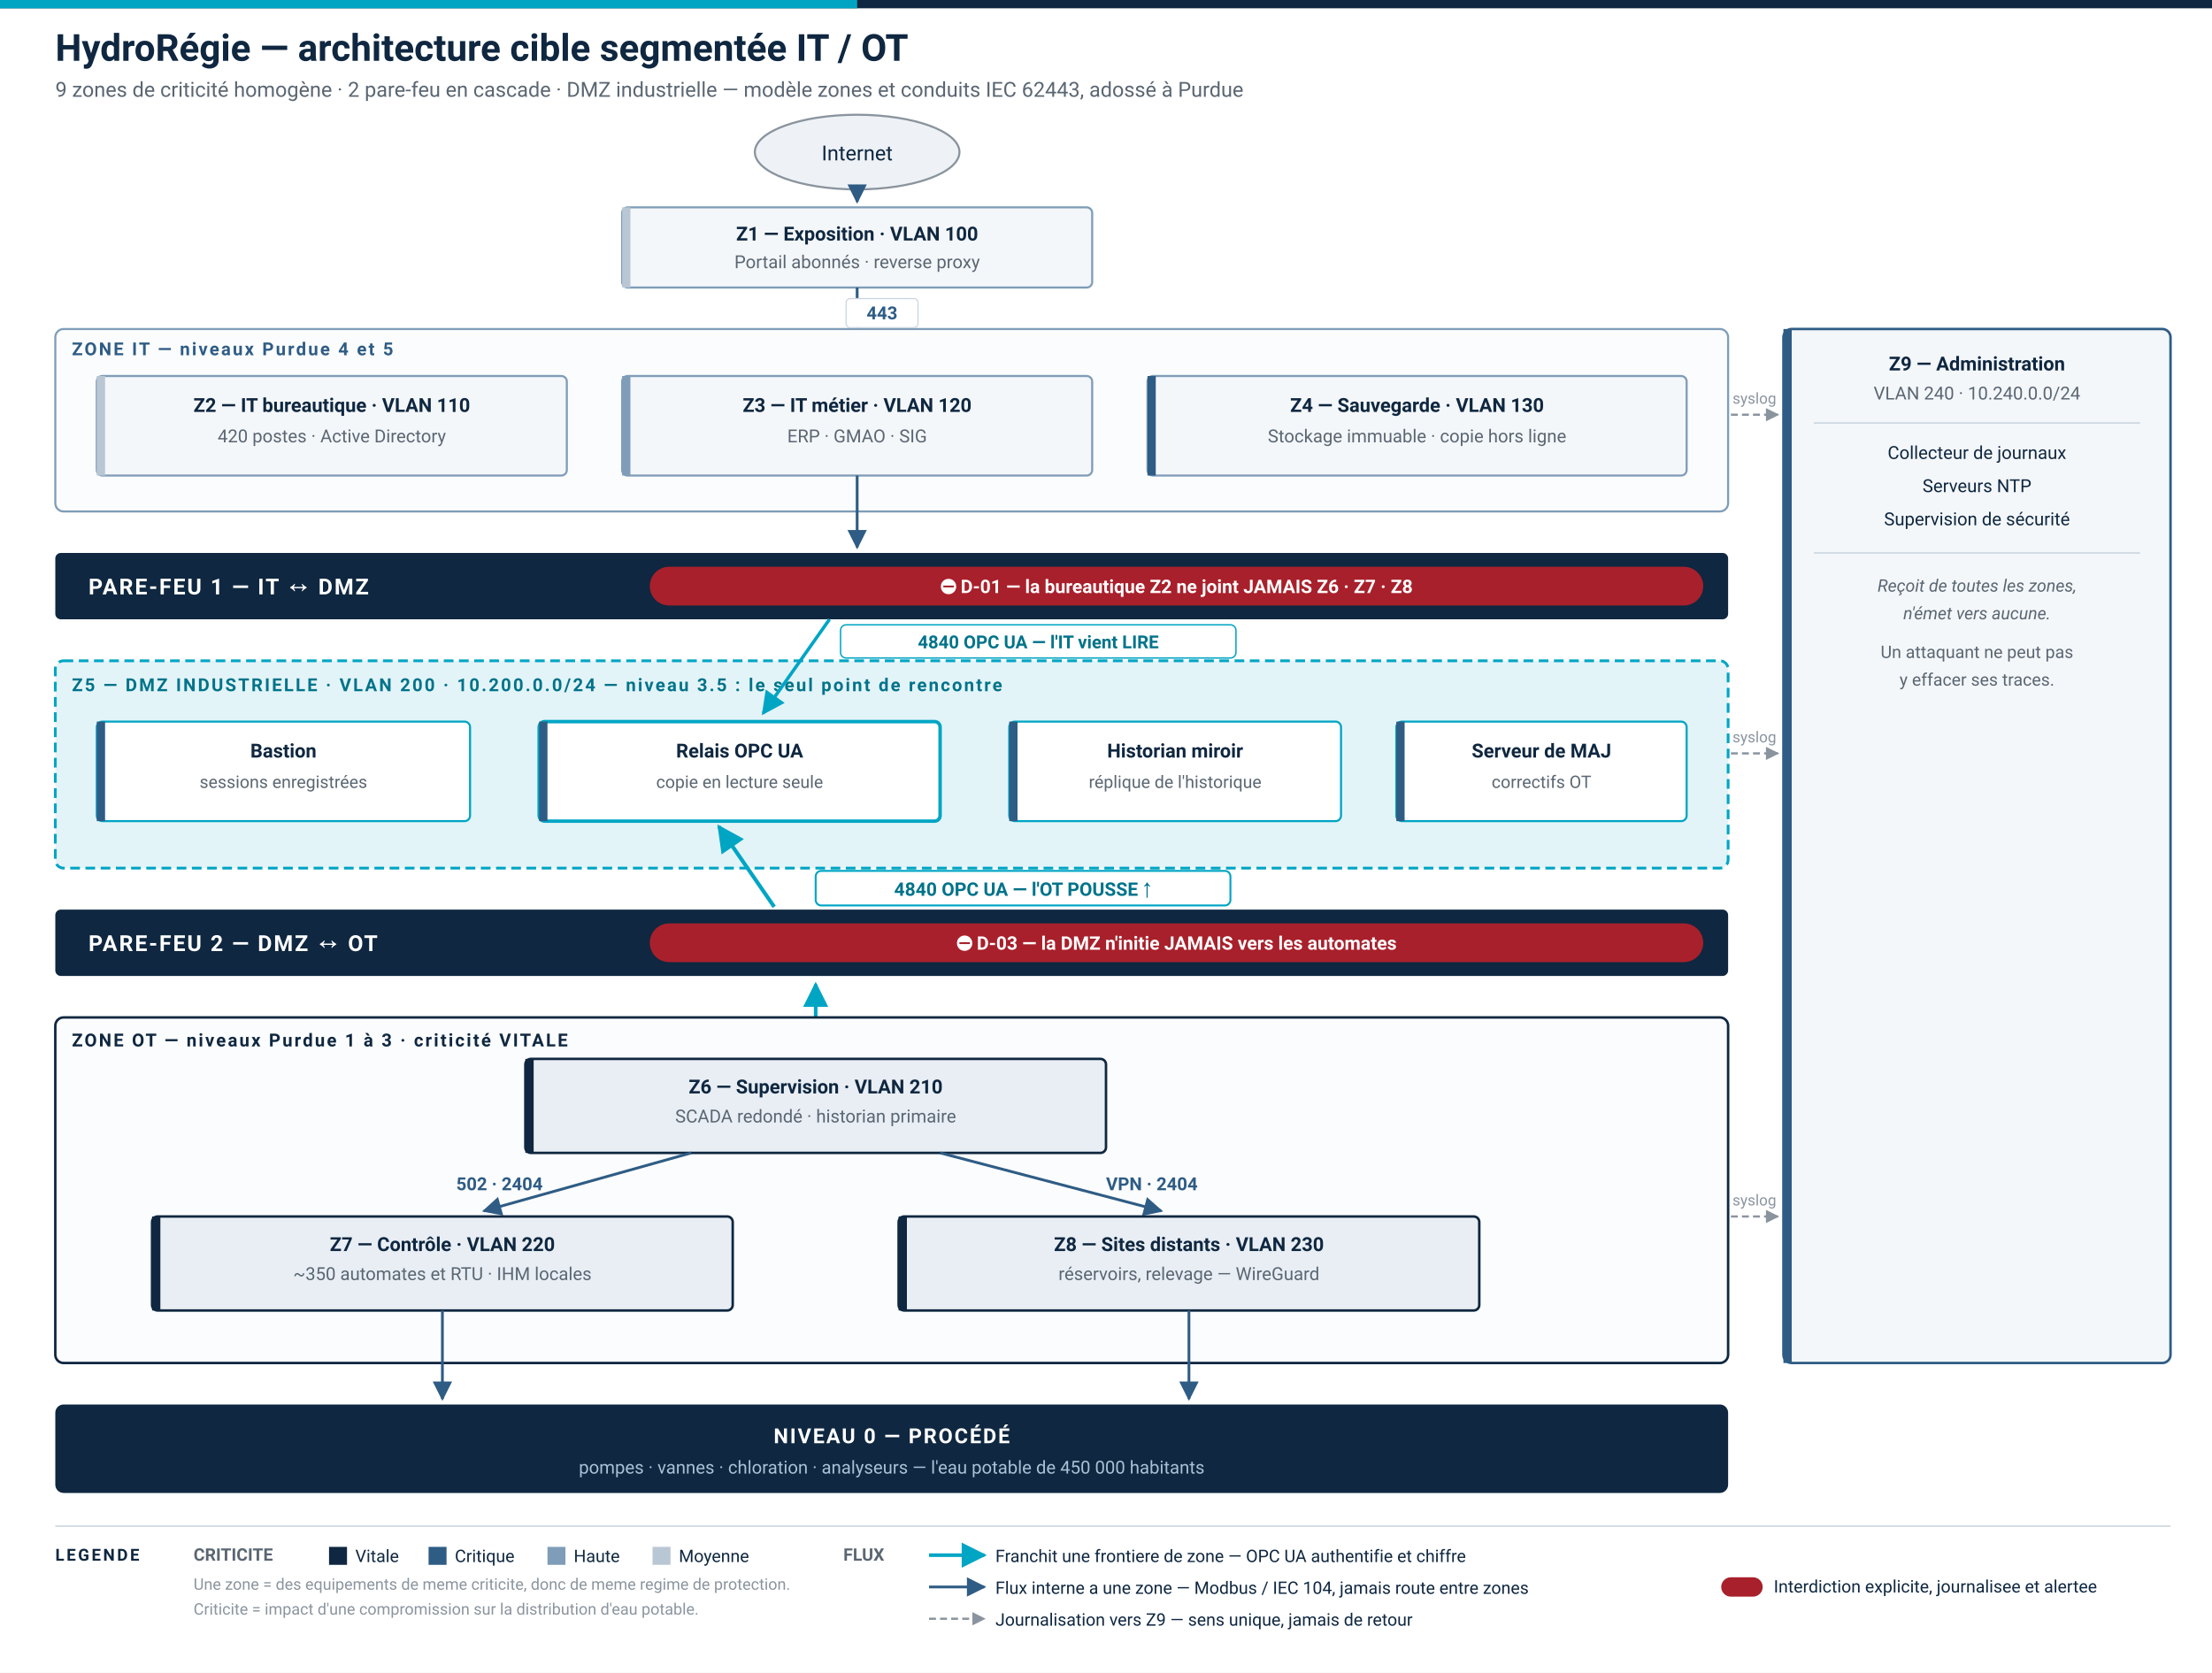
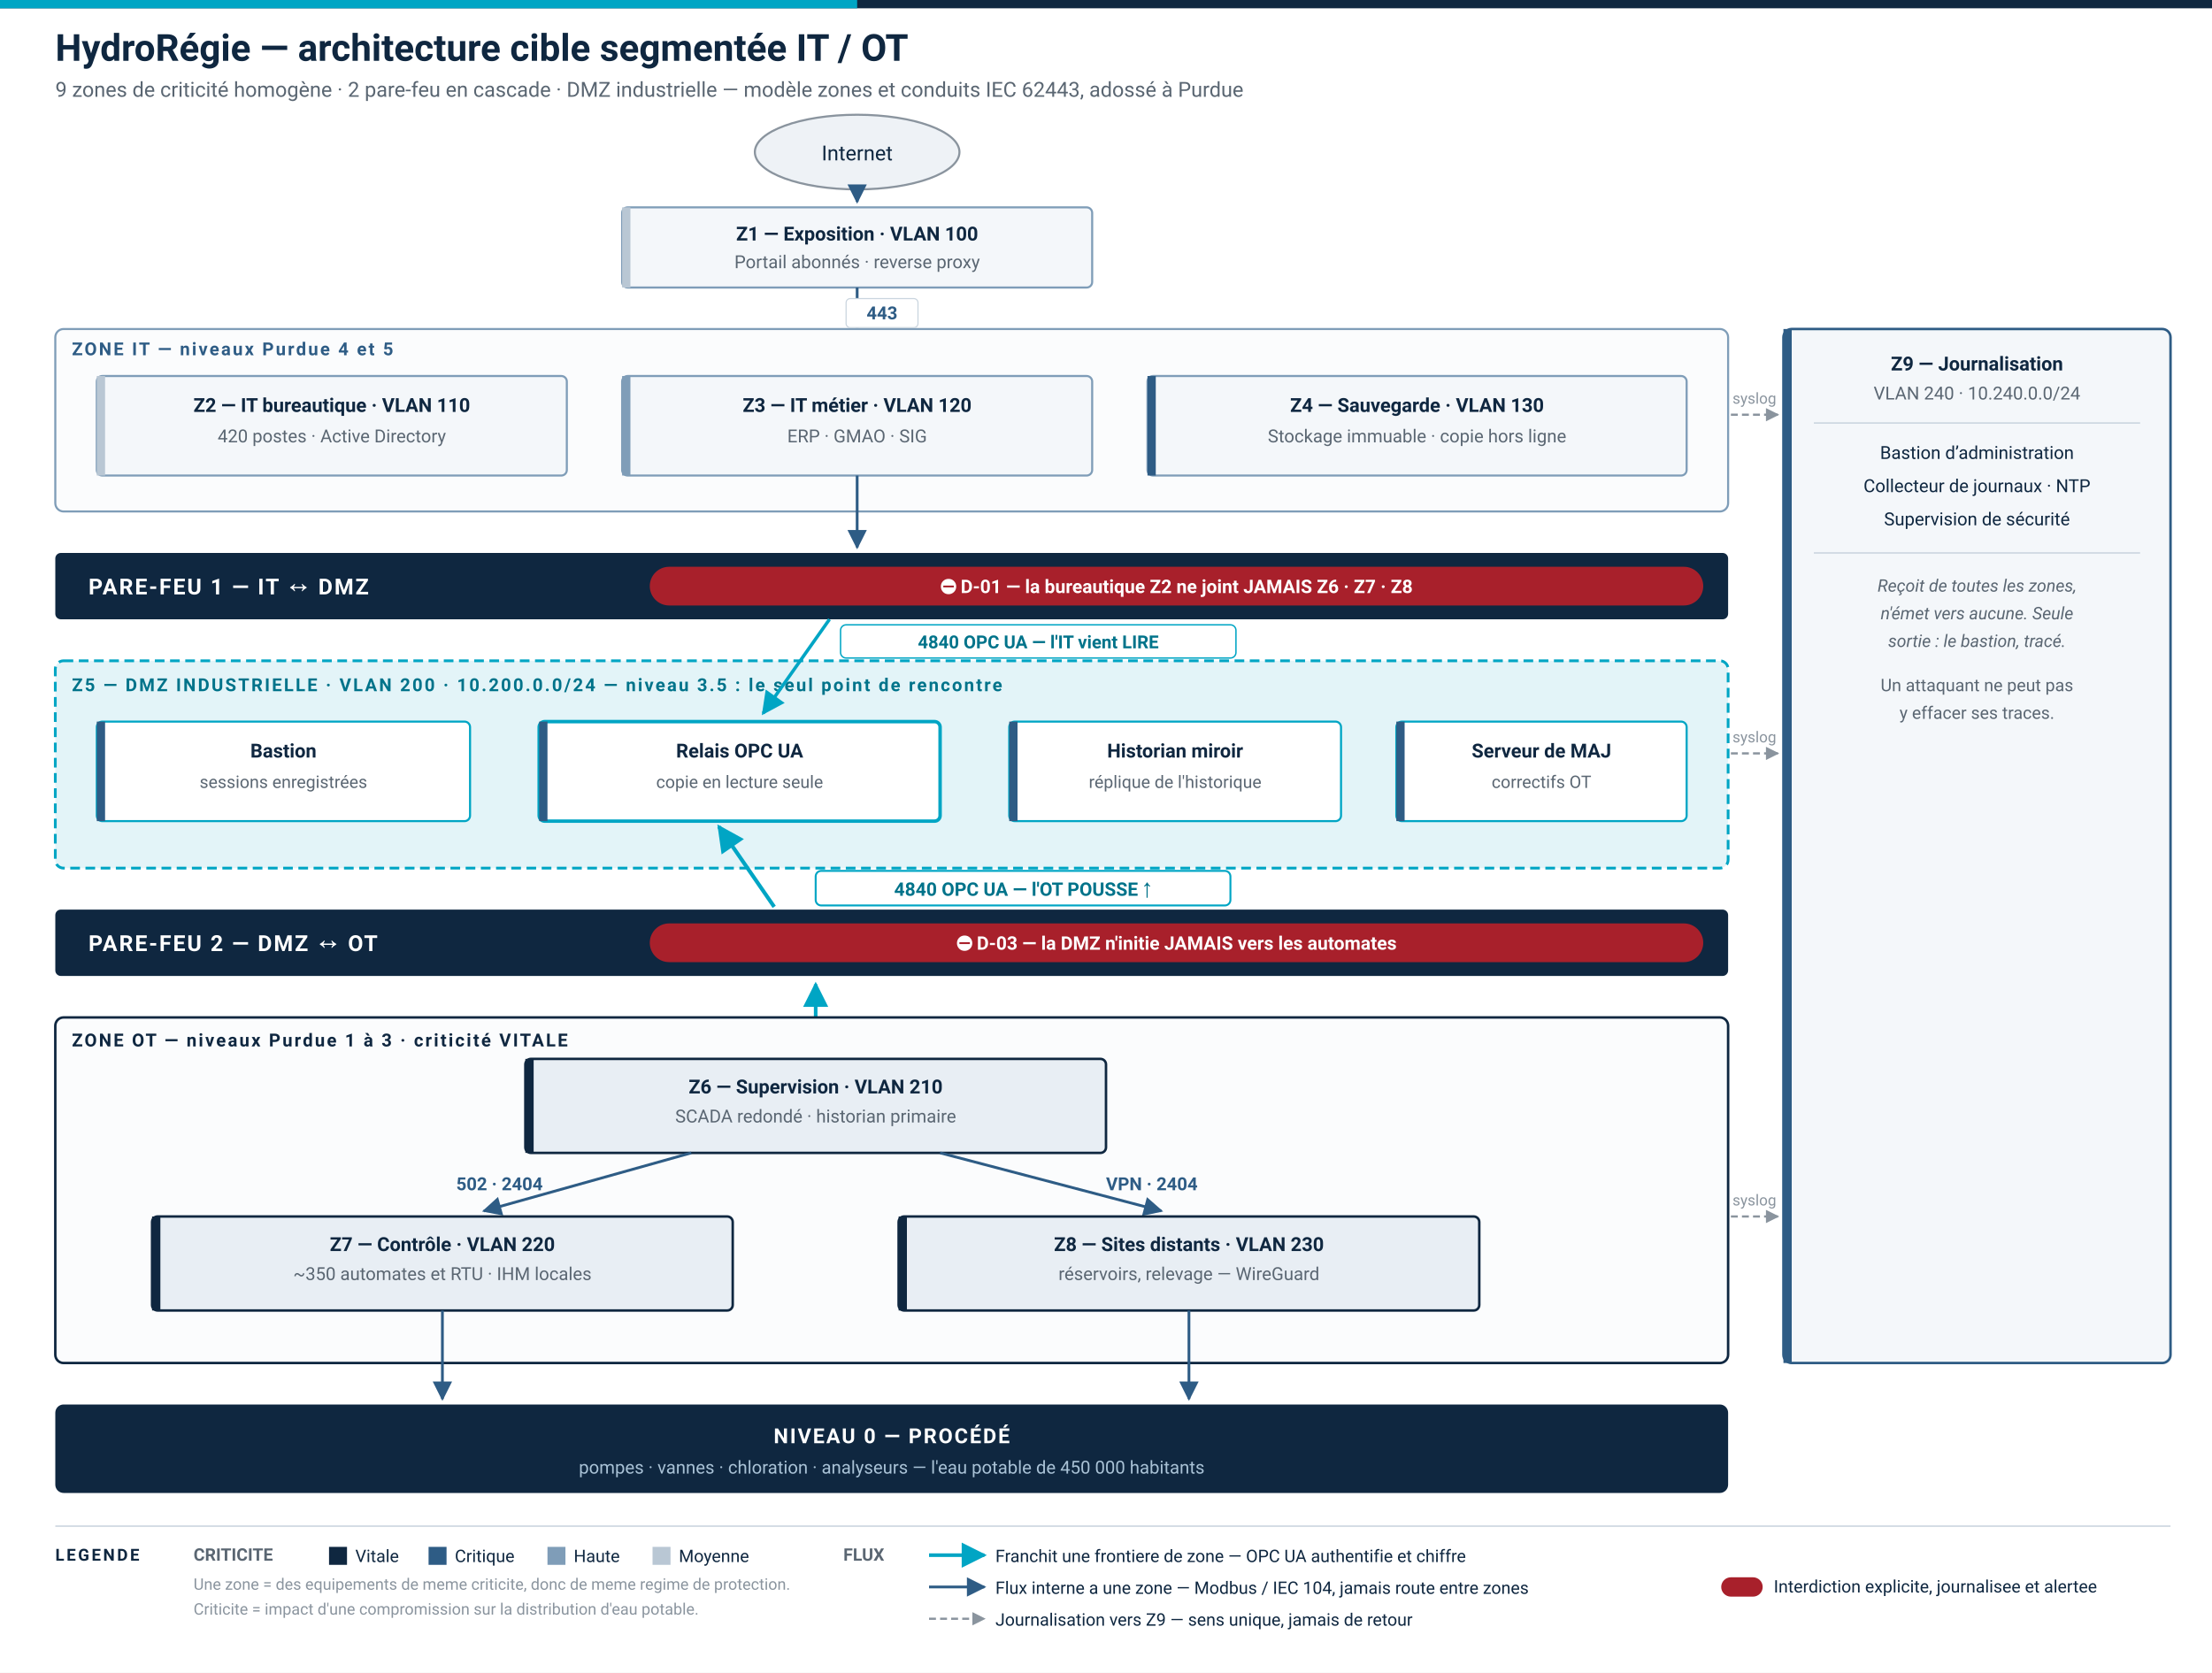
<svg xmlns="http://www.w3.org/2000/svg" width="1600" height="1210" viewBox="0 0 1600 1210" font-family="Segoe UI, Roboto, Helvetica, Arial, sans-serif">
  <defs>
    <marker id="fl" viewBox="0 0 10 10" refX="9" refY="5" markerWidth="7" markerHeight="7" orient="auto-start-reverse">
      <path d="M 0 0 L 10 5 L 0 10 z" fill="#2e5c85" />
    </marker>
    <marker id="flc" viewBox="0 0 10 10" refX="9" refY="5" markerWidth="7" markerHeight="7" orient="auto-start-reverse">
      <path d="M 0 0 L 10 5 L 0 10 z" fill="#00a5c4" />
    </marker>
    <marker id="flg" viewBox="0 0 10 10" refX="9" refY="5" markerWidth="6" markerHeight="6" orient="auto-start-reverse">
      <path d="M 0 0 L 10 5 L 0 10 z" fill="#8a949e" />
    </marker>
  </defs>
  <rect width="1600" height="1210" fill="#ffffff" />
  <rect x="0" y="0" width="1600" height="6" fill="#0f2740" />
  <rect x="0" y="0" width="620" height="6" fill="#00a5c4" />
  <text x="40" y="44" font-size="27" font-weight="700" fill="#0f2740">HydroRégie — architecture cible segmentée IT / OT</text>
  <text x="40" y="70" font-size="15" fill="#5a6672">9 zones de criticité homogène · 2 pare-feu en cascade · DMZ industrielle — modèle zones et conduits IEC 62443, adossé à Purdue</text>
  <ellipse cx="620" cy="110" rx="74" ry="27" fill="#eef2f6" stroke="#8a949e" stroke-width="1.5" />
  <text x="620" y="116" font-size="15" fill="#0f2740" text-anchor="middle">Internet</text>
  <line x1="620" y1="137" x2="620" y2="146" stroke="#2e5c85" stroke-width="2" marker-end="url(#fl)" />
  <rect x="450" y="150" width="340" height="58" rx="4" fill="#f4f7fa" stroke="#7f9db8" stroke-width="1.5" />
  <text x="620" y="174" font-size="14" font-weight="600" fill="#0f2740" text-anchor="middle">Z1 — Exposition · VLAN 100</text>
  <text x="620" y="194" font-size="13" fill="#5a6672" text-anchor="middle">Portail abonnés · reverse proxy</text>
  <line x1="620" y1="208" x2="620" y2="268" stroke="#2e5c85" stroke-width="2" marker-end="url(#fl)" />
  <rect x="40" y="238" width="1210" height="132" rx="6" fill="#fbfcfd" stroke="#7f9db8" stroke-width="1.5" />
  <text x="52" y="257" font-size="13" font-weight="700" fill="#2e5c85" letter-spacing="1.4">ZONE IT — niveaux Purdue 4 et 5</text>
  <rect x="70" y="272" width="340" height="72" rx="4" fill="#f4f7fa" stroke="#7f9db8" stroke-width="1.5" />
  <text x="240" y="298" font-size="14" font-weight="600" fill="#0f2740" text-anchor="middle">Z2 — IT bureautique · VLAN 110</text>
  <text x="240" y="320" font-size="13" fill="#5a6672" text-anchor="middle">420 postes · Active Directory</text>
  <rect x="450" y="272" width="340" height="72" rx="4" fill="#f4f7fa" stroke="#7f9db8" stroke-width="1.5" />
  <text x="620" y="298" font-size="14" font-weight="600" fill="#0f2740" text-anchor="middle">Z3 — IT métier · VLAN 120</text>
  <text x="620" y="320" font-size="13" fill="#5a6672" text-anchor="middle">ERP · GMAO · SIG</text>
  <rect x="830" y="272" width="390" height="72" rx="4" fill="#f4f7fa" stroke="#7f9db8" stroke-width="1.5" />
  <text x="1025" y="298" font-size="14" font-weight="600" fill="#0f2740" text-anchor="middle">Z4 — Sauvegarde · VLAN 130</text>
  <text x="1025" y="320" font-size="13" fill="#5a6672" text-anchor="middle">Stockage immuable · copie hors ligne</text>
  <line x1="620" y1="344" x2="620" y2="396" stroke="#2e5c85" stroke-width="2" marker-end="url(#fl)" />
  <rect x="40" y="400" width="1210" height="48" rx="4" fill="#0f2740" />
  <text x="64" y="430" font-size="16" font-weight="700" fill="#ffffff" letter-spacing="1.2">PARE-FEU 1 — IT ↔ DMZ</text>
  <rect x="470" y="410" width="762" height="28" rx="14" fill="#a8202b" />
  <text x="851" y="429" font-size="13.5" font-weight="700" fill="#ffffff" text-anchor="middle">⛔ D-01 — la bureautique Z2 ne joint JAMAIS Z6 · Z7 · Z8</text>
  <rect x="40" y="478" width="1210" height="150" rx="6" fill="#e3f4f8" stroke="#00a5c4" stroke-width="2" stroke-dasharray="7 4" />
  <text x="52" y="500" font-size="13" font-weight="700" fill="#00738a" letter-spacing="1.4">Z5 — DMZ INDUSTRIELLE · VLAN 200 · 10.200.0.0/24 — niveau 3.5 : le seul point de rencontre</text>
  <rect x="70" y="522" width="270" height="72" rx="4" fill="#ffffff" stroke="#00a5c4" stroke-width="1.5" />
  <text x="205" y="548" font-size="14" font-weight="600" fill="#0f2740" text-anchor="middle">Bastion</text>
  <text x="205" y="570" font-size="12.5" fill="#5a6672" text-anchor="middle">sessions enregistrées</text>
  <rect x="390" y="522" width="290" height="72" rx="4" fill="#ffffff" stroke="#00a5c4" stroke-width="2.5" />
  <text x="535" y="548" font-size="14" font-weight="700" fill="#0f2740" text-anchor="middle">Relais OPC UA</text>
  <text x="535" y="570" font-size="12.5" fill="#5a6672" text-anchor="middle">copie en lecture seule</text>
  <rect x="730" y="522" width="240" height="72" rx="4" fill="#ffffff" stroke="#00a5c4" stroke-width="1.5" />
  <text x="850" y="548" font-size="14" font-weight="600" fill="#0f2740" text-anchor="middle">Historian miroir</text>
  <text x="850" y="570" font-size="12.5" fill="#5a6672" text-anchor="middle">réplique de l'historique</text>
  <rect x="1010" y="522" width="210" height="72" rx="4" fill="#ffffff" stroke="#00a5c4" stroke-width="1.5" />
  <text x="1115" y="548" font-size="14" font-weight="600" fill="#0f2740" text-anchor="middle">Serveur de MAJ</text>
  <text x="1115" y="570" font-size="12.5" fill="#5a6672" text-anchor="middle">correctifs OT</text>
  <rect x="40" y="658" width="1210" height="48" rx="4" fill="#0f2740" />
  <text x="64" y="688" font-size="16" font-weight="700" fill="#ffffff" letter-spacing="1.2">PARE-FEU 2 — DMZ ↔ OT</text>
  <rect x="470" y="668" width="762" height="28" rx="14" fill="#a8202b" />
  <text x="851" y="687" font-size="13.5" font-weight="700" fill="#ffffff" text-anchor="middle">⛔ D-03 — la DMZ n'initie JAMAIS vers les automates</text>
  <line x1="590" y1="764" x2="590" y2="712" stroke="#00a5c4" stroke-width="2.6" marker-end="url(#flc)" />
  <rect x="40" y="736" width="1210" height="250" rx="6" fill="#fbfcfd" stroke="#0f2740" stroke-width="1.8" />
  <text x="52" y="757" font-size="13" font-weight="700" fill="#0f2740" letter-spacing="1.4">ZONE OT — niveaux Purdue 1 à 3 · criticité VITALE</text>
  <rect x="380" y="766" width="420" height="68" rx="4" fill="#e8eef4" stroke="#0f2740" stroke-width="1.8" />
  <text x="590" y="791" font-size="14" font-weight="700" fill="#0f2740" text-anchor="middle">Z6 — Supervision · VLAN 210</text>
  <text x="590" y="812" font-size="13" fill="#5a6672" text-anchor="middle">SCADA redondé · historian primaire</text>
  <path d="M 500 834 L 350 876" stroke="#2e5c85" stroke-width="2" fill="none" marker-end="url(#fl)" />
  <text x="330" y="861" font-size="13" font-weight="600" fill="#2e5c85">502 · 2404</text>
  <path d="M 680 834 L 840 876" stroke="#2e5c85" stroke-width="2" fill="none" marker-end="url(#fl)" />
  <text x="800" y="861" font-size="13" font-weight="600" fill="#2e5c85">VPN · 2404</text>
  <rect x="110" y="880" width="420" height="68" rx="4" fill="#e8eef4" stroke="#0f2740" stroke-width="1.8" />
  <text x="320" y="905" font-size="14" font-weight="700" fill="#0f2740" text-anchor="middle">Z7 — Contrôle · VLAN 220</text>
  <text x="320" y="926" font-size="13" fill="#5a6672" text-anchor="middle">~350 automates et RTU · IHM locales</text>
  <rect x="650" y="880" width="420" height="68" rx="4" fill="#e8eef4" stroke="#0f2740" stroke-width="1.8" />
  <text x="860" y="905" font-size="14" font-weight="700" fill="#0f2740" text-anchor="middle">Z8 — Sites distants · VLAN 230</text>
  <text x="860" y="926" font-size="13" fill="#5a6672" text-anchor="middle">réservoirs, relevage — WireGuard</text>
  <line x1="320" y1="948" x2="320" y2="1012" stroke="#2e5c85" stroke-width="2" marker-end="url(#fl)" />
  <line x1="860" y1="948" x2="860" y2="1012" stroke="#2e5c85" stroke-width="2" marker-end="url(#fl)" />
  <rect x="40" y="1016" width="1210" height="64" rx="6" fill="#0f2740" />
  <text x="645" y="1044" font-size="15" font-weight="700" fill="#ffffff" text-anchor="middle" letter-spacing="1.2">NIVEAU 0 — PROCÉDÉ</text>
  <text x="645" y="1066" font-size="13" fill="#a9c2d6" text-anchor="middle">pompes · vannes · chloration · analyseurs — l'eau potable de 450 000 habitants</text>
  <rect x="1290" y="238" width="280" height="748" rx="6" fill="#f4f7fa" stroke="#2e5c85" stroke-width="1.8" />
-   <text x="1430" y="268" font-size="14" font-weight="700" fill="#0f2740" text-anchor="middle">Z9 — Administration</text>
+   <text x="1430" y="268" font-size="14" font-weight="700" fill="#0f2740" text-anchor="middle">Z9 — Journalisation</text>
  <text x="1430" y="289" font-size="13" fill="#5a6672" text-anchor="middle">VLAN 240 · 10.240.0.0/24</text>
  <line x1="1312" y1="306" x2="1548" y2="306" stroke="#c9d4de" stroke-width="1" />
-   <text x="1430" y="332" font-size="13" fill="#0f2740" text-anchor="middle">Collecteur de journaux</text>
-   <text x="1430" y="356" font-size="13" fill="#0f2740" text-anchor="middle">Serveurs NTP</text>
+   <text x="1430" y="332" font-size="13" fill="#0f2740" text-anchor="middle">Bastion d’administration</text>
+   <text x="1430" y="356" font-size="13" fill="#0f2740" text-anchor="middle">Collecteur de journaux · NTP</text>
  <text x="1430" y="380" font-size="13" fill="#0f2740" text-anchor="middle">Supervision de sécurité</text>
  <line x1="1312" y1="400" x2="1548" y2="400" stroke="#c9d4de" stroke-width="1" />
  <text x="1430" y="428" font-size="12.5" fill="#5a6672" text-anchor="middle" font-style="italic">Reçoit de toutes les zones,</text>
-   <text x="1430" y="448" font-size="12.5" fill="#5a6672" text-anchor="middle" font-style="italic">n'émet vers aucune.</text>
-   <text x="1430" y="476" font-size="12.5" fill="#5a6672" text-anchor="middle">Un attaquant ne peut pas</text>
-   <text x="1430" y="496" font-size="12.5" fill="#5a6672" text-anchor="middle">y effacer ses traces.</text>
+   <text x="1430" y="448" font-size="12.5" fill="#5a6672" text-anchor="middle" font-style="italic">n'émet vers aucune. Seule</text>
+   <text x="1430" y="468" font-size="12.5" fill="#5a6672" text-anchor="middle" font-style="italic">sortie : le bastion, tracé.</text>
+   <text x="1430" y="500" font-size="12.5" fill="#5a6672" text-anchor="middle">Un attaquant ne peut pas</text>
+   <text x="1430" y="520" font-size="12.5" fill="#5a6672" text-anchor="middle">y effacer ses traces.</text>
  <line x1="1252" y1="300" x2="1286" y2="300" stroke="#8a949e" stroke-width="1.6" stroke-dasharray="5 3" marker-end="url(#flg)" />
  <line x1="1252" y1="545" x2="1286" y2="545" stroke="#8a949e" stroke-width="1.6" stroke-dasharray="5 3" marker-end="url(#flg)" />
  <line x1="1252" y1="880" x2="1286" y2="880" stroke="#8a949e" stroke-width="1.6" stroke-dasharray="5 3" marker-end="url(#flg)" />
  <text x="1269" y="292" font-size="11" fill="#8a949e" text-anchor="middle">syslog</text>
  <text x="1269" y="537" font-size="11" fill="#8a949e" text-anchor="middle">syslog</text>
  <text x="1269" y="872" font-size="11" fill="#8a949e" text-anchor="middle">syslog</text>
  <path d="M 600 448 L 552 516" stroke="#00a5c4" stroke-width="2.4" fill="none" marker-end="url(#flc)" />
  <path d="M 560 656 L 520 598" stroke="#00a5c4" stroke-width="2.8" fill="none" marker-end="url(#flc)" />
  <rect x="612" y="216" width="52" height="21" rx="3" fill="#ffffff" stroke="#c9d4de" stroke-width="0.8" />
  <text x="638" y="231" font-size="13" fill="#2e5c85" text-anchor="middle" font-weight="600">443</text>
  <rect x="608" y="452" width="286" height="24" rx="4" fill="#ffffff" stroke="#00a5c4" stroke-width="1" />
  <text x="751" y="469" font-size="13" fill="#00738a" text-anchor="middle" font-weight="600">4840 OPC UA — l'IT vient LIRE</text>
  <rect x="590" y="630" width="300" height="25" rx="4" fill="#ffffff" stroke="#00a5c4" stroke-width="1.4" />
  <text x="740" y="648" font-size="13.5" fill="#00738a" text-anchor="middle" font-weight="700">4840 OPC UA — l'OT POUSSE ↑</text>
  <rect x="450" y="150" width="6" height="58" fill="#b9c7d4" />
  <rect x="70" y="272" width="6" height="72" fill="#b9c7d4" />
  <rect x="450" y="272" width="6" height="72" fill="#7f9db8" />
  <rect x="830" y="272" width="6" height="72" fill="#2e5c85" />
  <rect x="70" y="522" width="6" height="72" fill="#2e5c85" />
  <rect x="390" y="522" width="6" height="72" fill="#2e5c85" />
  <rect x="730" y="522" width="6" height="72" fill="#2e5c85" />
  <rect x="1010" y="522" width="6" height="72" fill="#2e5c85" />
  <rect x="380" y="766" width="6" height="68" fill="#0f2740" />
  <rect x="110" y="880" width="6" height="68" fill="#0f2740" />
  <rect x="650" y="880" width="6" height="68" fill="#0f2740" />
  <rect x="1290" y="238" width="6" height="748" fill="#2e5c85" />
  <line x1="40" y1="1104" x2="1570" y2="1104" stroke="#c9d4de" stroke-width="1" />
  <text x="40" y="1129" font-size="12" font-weight="700" fill="#0f2740" letter-spacing="1.6">LEGENDE</text>
  <text x="140" y="1129" font-size="12.5" font-weight="700" fill="#5a6672">CRITICITE</text>
  <rect x="238" y="1119" width="13" height="13" fill="#0f2740" />
  <text x="257" y="1130" font-size="12.5" fill="#0f2740">Vitale</text>
  <rect x="310" y="1119" width="13" height="13" fill="#2e5c85" />
  <text x="329" y="1130" font-size="12.5" fill="#0f2740">Critique</text>
  <rect x="396" y="1119" width="13" height="13" fill="#7f9db8" />
  <text x="415" y="1130" font-size="12.5" fill="#0f2740">Haute</text>
  <rect x="472" y="1119" width="13" height="13" fill="#b9c7d4" />
  <text x="491" y="1130" font-size="12.5" fill="#0f2740">Moyenne</text>
  <text x="140" y="1150" font-size="11.5" fill="#8a949e">Une zone = des equipements de meme criticite, donc de meme regime de protection.</text>
  <text x="140" y="1168" font-size="11.5" fill="#8a949e">Criticite = impact d'une compromission sur la distribution d'eau potable.</text>
  <text x="610" y="1129" font-size="12.5" font-weight="700" fill="#5a6672">FLUX</text>
  <line x1="672" y1="1125" x2="712" y2="1125" stroke="#00a5c4" stroke-width="2.6" marker-end="url(#flc)" />
  <text x="720" y="1130" font-size="12.5" fill="#0f2740">Franchit une frontiere de zone — OPC UA authentifie et chiffre</text>
  <line x1="672" y1="1148" x2="712" y2="1148" stroke="#2e5c85" stroke-width="2" marker-end="url(#fl)" />
  <text x="720" y="1153" font-size="12.5" fill="#0f2740">Flux interne a une zone — Modbus / IEC 104, jamais route entre zones</text>
  <line x1="672" y1="1171" x2="712" y2="1171" stroke="#8a949e" stroke-width="1.6" stroke-dasharray="5 3" marker-end="url(#flg)" />
  <text x="720" y="1176" font-size="12.5" fill="#0f2740">Journalisation vers Z9 — sens unique, jamais de retour</text>
  <rect x="1245" y="1141" width="30" height="14" rx="7" fill="#a8202b" />
  <text x="1283" y="1152" font-size="12.5" fill="#0f2740">Interdiction explicite, journalisee et alertee</text>
</svg>
